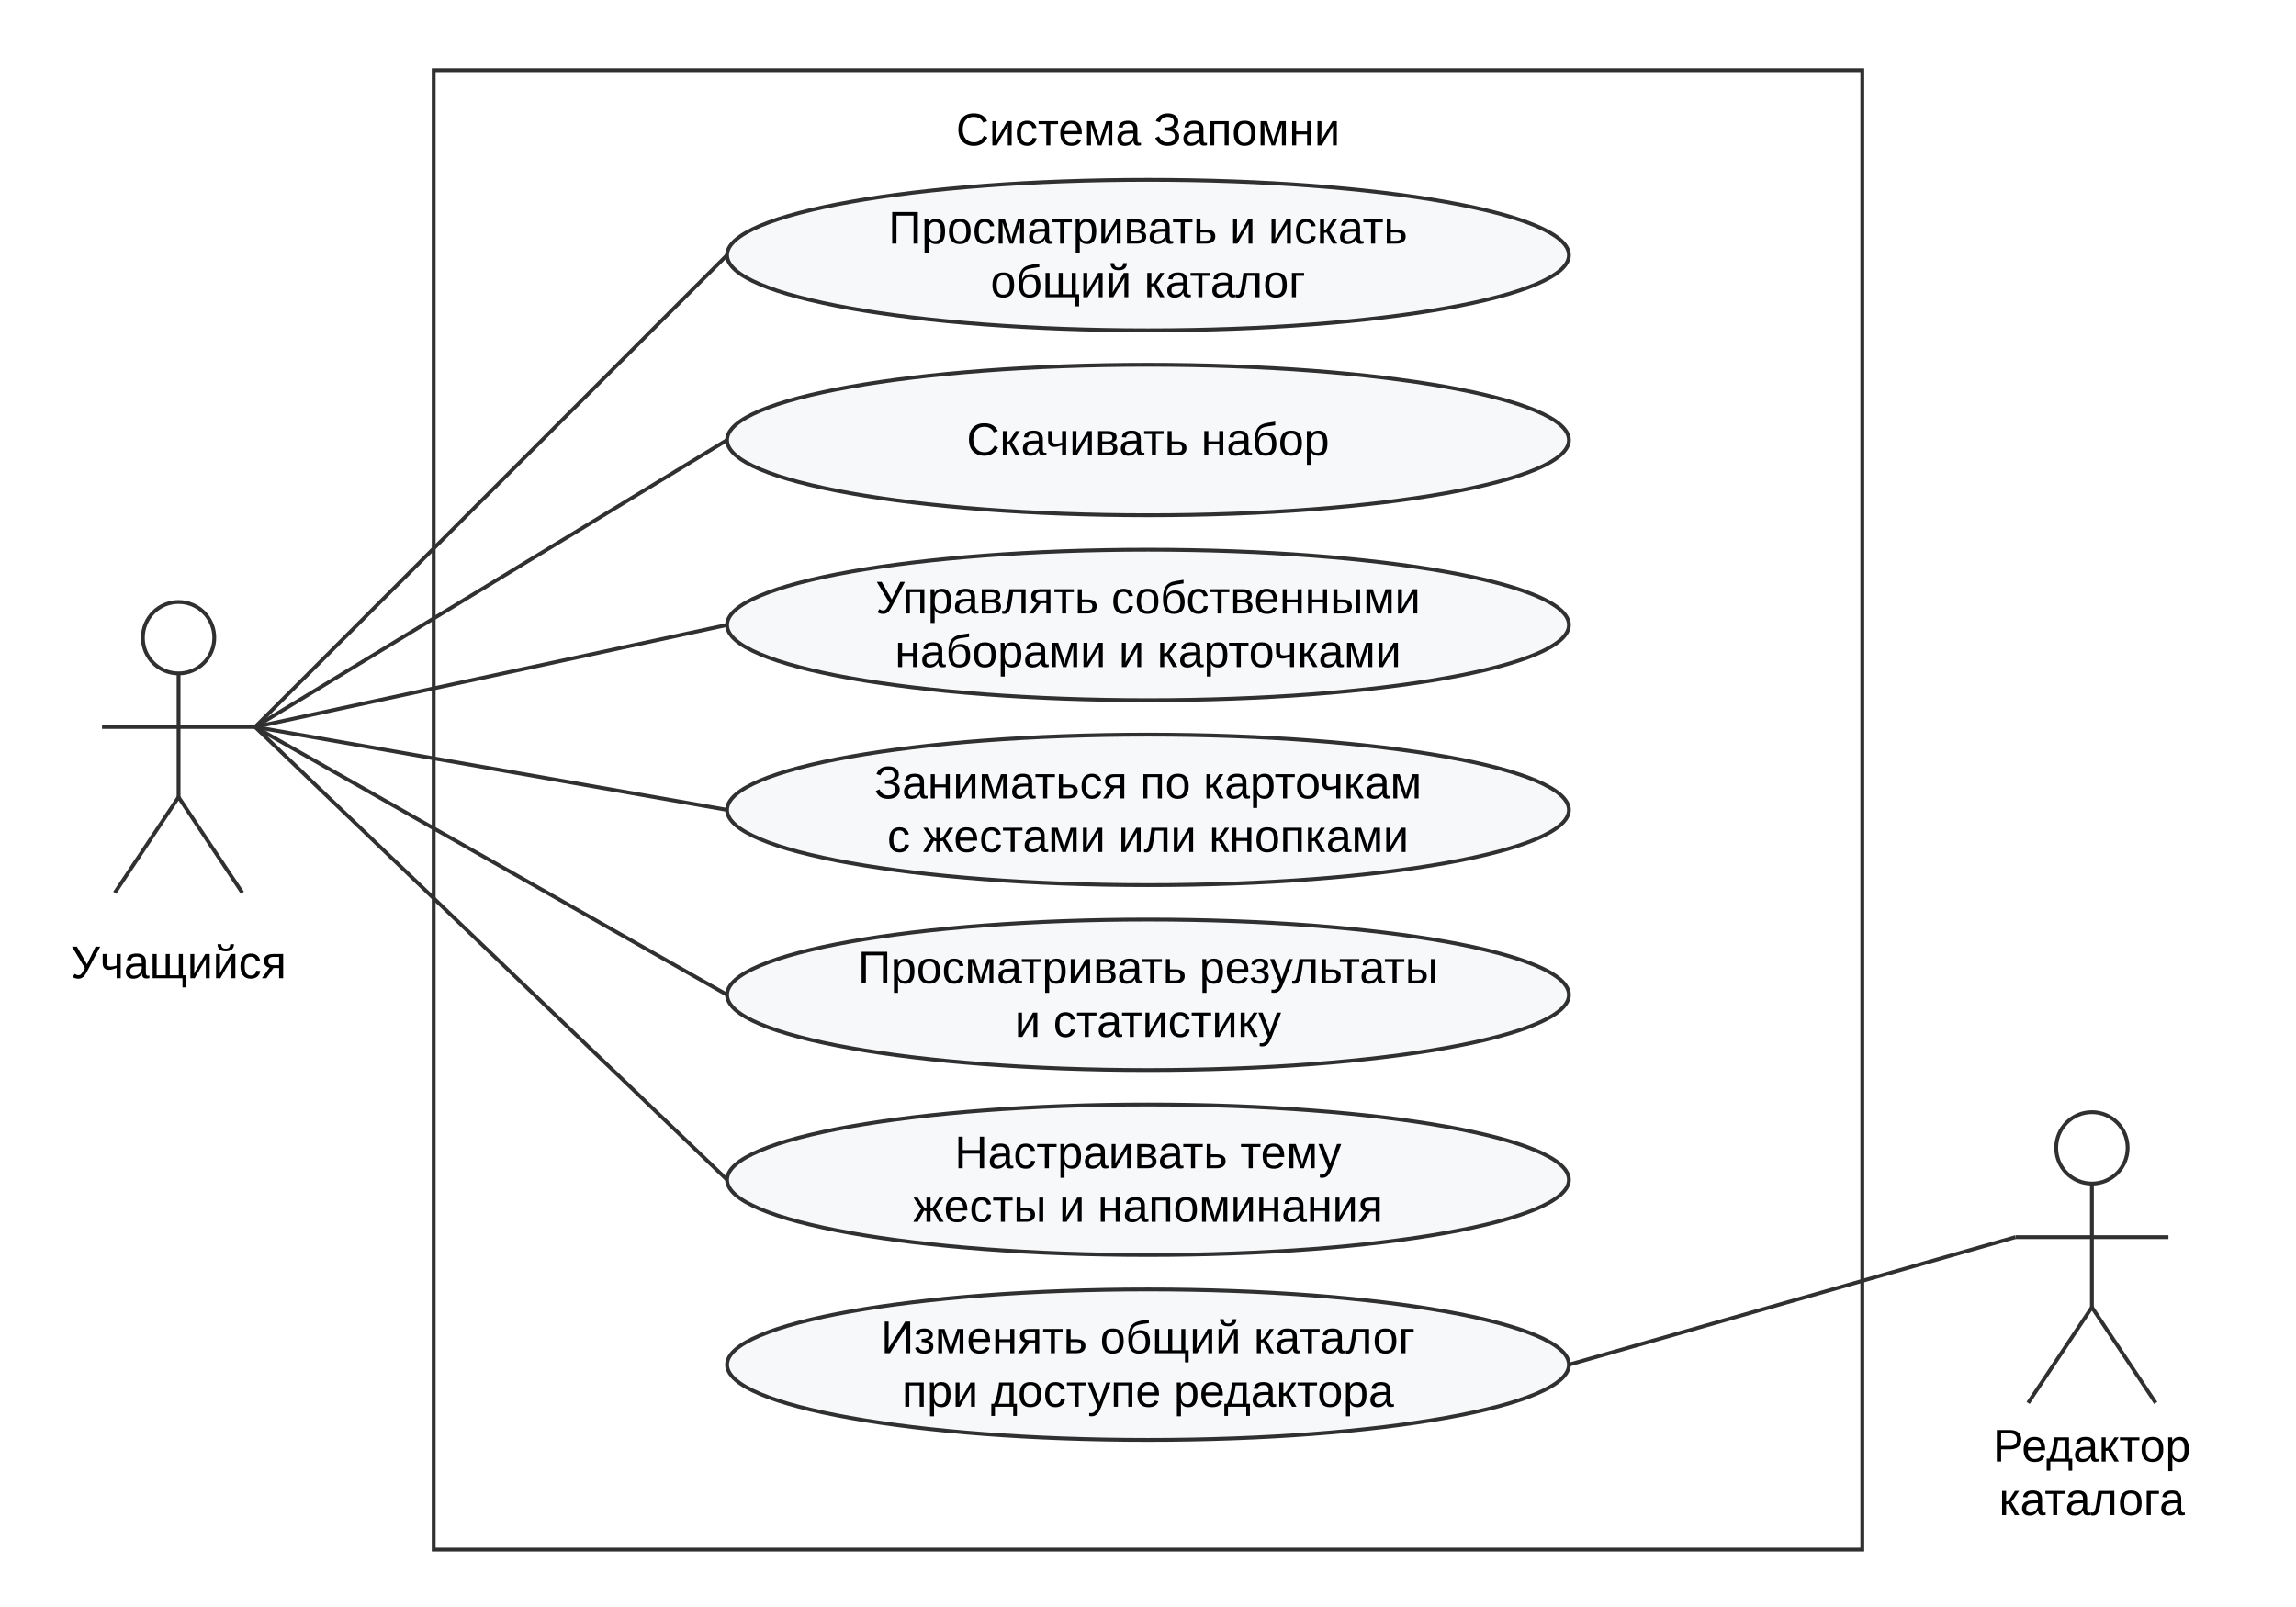
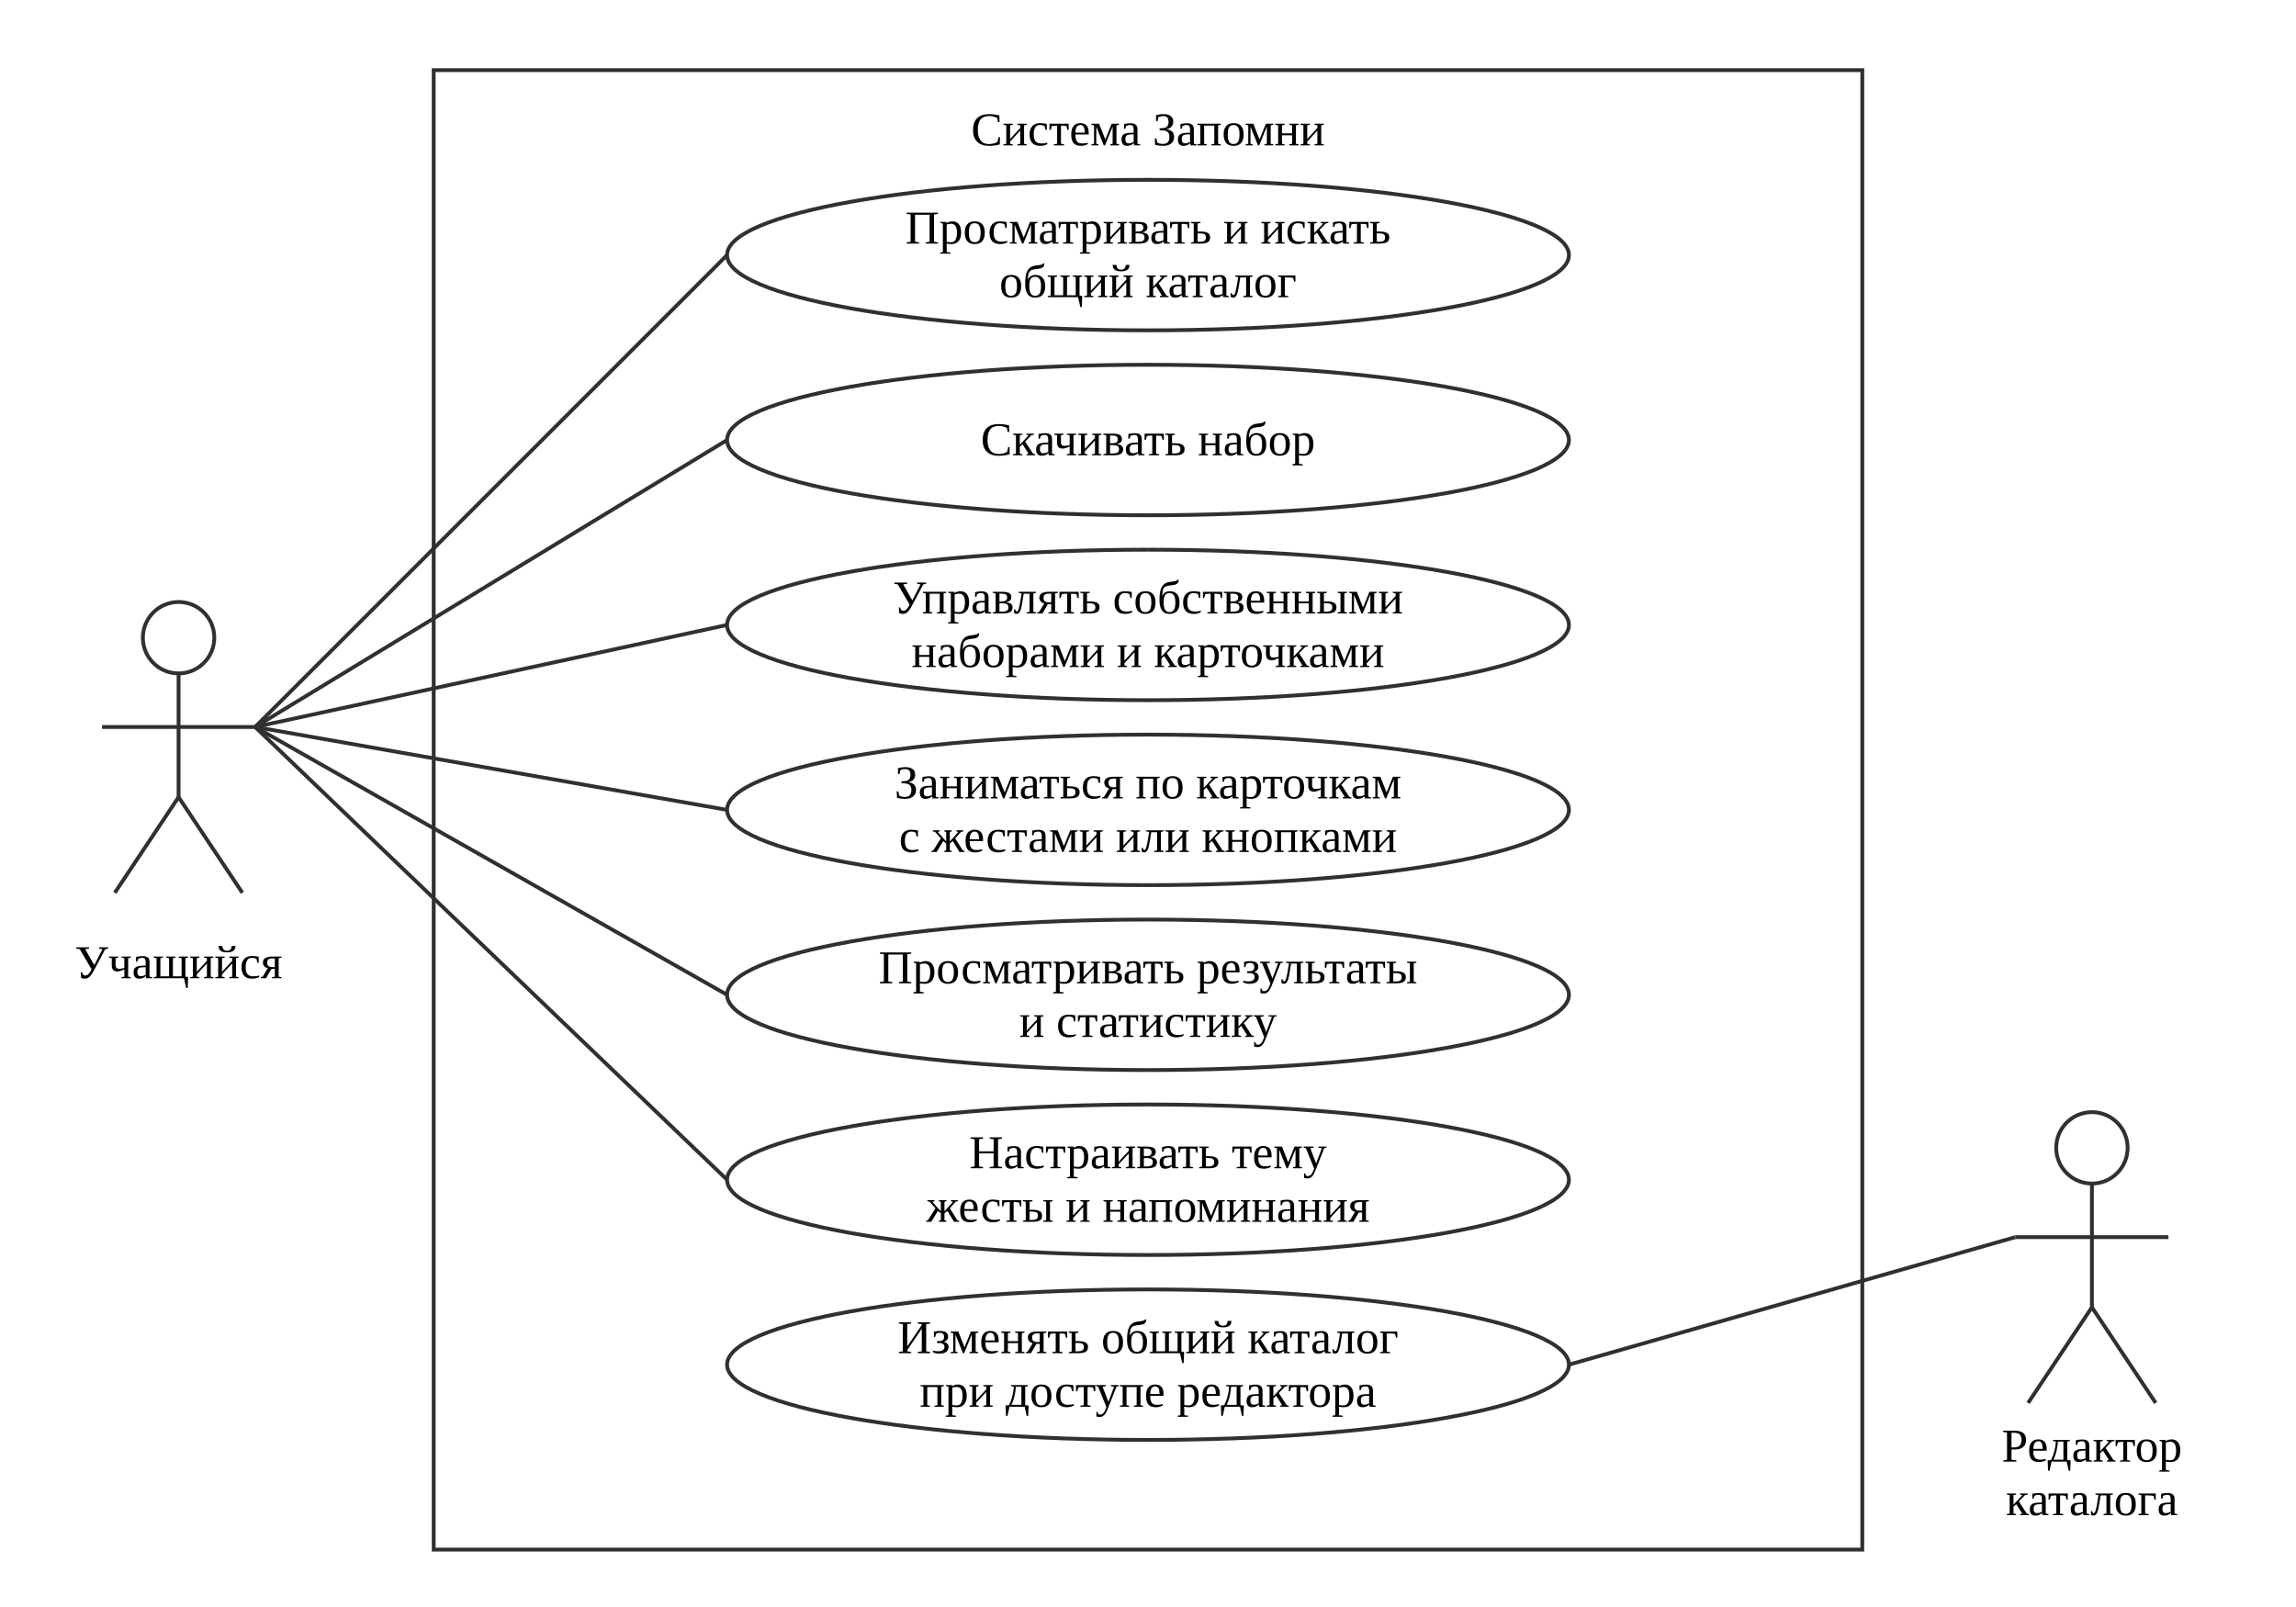
<svg xmlns="http://www.w3.org/2000/svg" width="1800" height="1260" viewBox="0 0 1800 1260">
  <rect width="1800" height="1260" fill="white" />
  <rect x="340" y="55" width="1120" height="1160" fill="none" stroke="#303030" stroke-width="3" />
-   <text x="900" y="114" font-family="Arial, sans-serif" font-size="36" text-anchor="middle" fill="black">Система Запомни</text>
+   <text x="900" y="114" font-family="Times New Roman, serif" font-size="37" text-anchor="middle" fill="black">Система Запомни</text>
  <circle cx="140" cy="500" r="28" fill="white" stroke="#303030" stroke-width="3" />
  <polyline points="140,528 140,625" fill="none" stroke="#303030" stroke-width="3" />
  <polyline points="80,570 200,570" fill="none" stroke="#303030" stroke-width="3" />
  <polyline points="90,700 140,625 190,700" fill="none" stroke="#303030" stroke-width="3" />
-   <text x="140" y="767" font-family="Arial, sans-serif" font-size="36" text-anchor="middle" fill="black">Учащийся</text>
+   <text x="140" y="767" font-family="Times New Roman, serif" font-size="37" text-anchor="middle" fill="black">Учащийся</text>
  <circle cx="1640" cy="900" r="28" fill="white" stroke="#303030" stroke-width="3" />
  <polyline points="1640,928 1640,1025" fill="none" stroke="#303030" stroke-width="3" />
  <polyline points="1580,970 1700,970" fill="none" stroke="#303030" stroke-width="3" />
  <polyline points="1590,1100 1640,1025 1690,1100" fill="none" stroke="#303030" stroke-width="3" />
-   <text x="1640" y="1146" font-family="Arial, sans-serif" font-size="36" text-anchor="middle" fill="black">Редактор</text>
-   <text x="1640" y="1188" font-family="Arial, sans-serif" font-size="36" text-anchor="middle" fill="black">каталога</text>
+   <text x="1640" y="1146" font-family="Times New Roman, serif" font-size="37" text-anchor="middle" fill="black">Редактор</text>
+   <text x="1640" y="1188" font-family="Times New Roman, serif" font-size="37" text-anchor="middle" fill="black">каталога</text>
  <polyline points="200,570 570,200" fill="none" stroke="#303030" stroke-width="3" />
-   <ellipse cx="900" cy="200" rx="330" ry="59" fill="#F6F8FA" stroke="#303030" stroke-width="3" />
-   <text x="900" y="191" font-family="Arial, sans-serif" font-size="36" text-anchor="middle" fill="black">Просматривать и искать</text>
-   <text x="900" y="233" font-family="Arial, sans-serif" font-size="36" text-anchor="middle" fill="black">общий каталог</text>
+   <ellipse cx="900" cy="200" rx="330" ry="59" fill="white" stroke="#303030" stroke-width="3" />
+   <text x="900" y="191" font-family="Times New Roman, serif" font-size="37" text-anchor="middle" fill="black">Просматривать и искать</text>
+   <text x="900" y="233" font-family="Times New Roman, serif" font-size="37" text-anchor="middle" fill="black">общий каталог</text>
  <polyline points="200,570 570,345" fill="none" stroke="#303030" stroke-width="3" />
-   <ellipse cx="900" cy="345" rx="330" ry="59" fill="#F6F8FA" stroke="#303030" stroke-width="3" />
-   <text x="900" y="357" font-family="Arial, sans-serif" font-size="36" text-anchor="middle" fill="black">Скачивать набор</text>
+   <ellipse cx="900" cy="345" rx="330" ry="59" fill="white" stroke="#303030" stroke-width="3" />
+   <text x="900" y="357" font-family="Times New Roman, serif" font-size="37" text-anchor="middle" fill="black">Скачивать набор</text>
  <polyline points="200,570 570,490" fill="none" stroke="#303030" stroke-width="3" />
-   <ellipse cx="900" cy="490" rx="330" ry="59" fill="#F6F8FA" stroke="#303030" stroke-width="3" />
-   <text x="900" y="481" font-family="Arial, sans-serif" font-size="36" text-anchor="middle" fill="black">Управлять собственными</text>
-   <text x="900" y="523" font-family="Arial, sans-serif" font-size="36" text-anchor="middle" fill="black">наборами и карточками</text>
+   <ellipse cx="900" cy="490" rx="330" ry="59" fill="white" stroke="#303030" stroke-width="3" />
+   <text x="900" y="481" font-family="Times New Roman, serif" font-size="37" text-anchor="middle" fill="black">Управлять собственными</text>
+   <text x="900" y="523" font-family="Times New Roman, serif" font-size="37" text-anchor="middle" fill="black">наборами и карточками</text>
  <polyline points="200,570 570,635" fill="none" stroke="#303030" stroke-width="3" />
-   <ellipse cx="900" cy="635" rx="330" ry="59" fill="#F6F8FA" stroke="#303030" stroke-width="3" />
-   <text x="900" y="626" font-family="Arial, sans-serif" font-size="36" text-anchor="middle" fill="black">Заниматься по карточкам</text>
-   <text x="900" y="668" font-family="Arial, sans-serif" font-size="36" text-anchor="middle" fill="black">с жестами или кнопками</text>
+   <ellipse cx="900" cy="635" rx="330" ry="59" fill="white" stroke="#303030" stroke-width="3" />
+   <text x="900" y="626" font-family="Times New Roman, serif" font-size="37" text-anchor="middle" fill="black">Заниматься по карточкам</text>
+   <text x="900" y="668" font-family="Times New Roman, serif" font-size="37" text-anchor="middle" fill="black">с жестами или кнопками</text>
  <polyline points="200,570 570,780" fill="none" stroke="#303030" stroke-width="3" />
-   <ellipse cx="900" cy="780" rx="330" ry="59" fill="#F6F8FA" stroke="#303030" stroke-width="3" />
-   <text x="900" y="771" font-family="Arial, sans-serif" font-size="36" text-anchor="middle" fill="black">Просматривать результаты</text>
-   <text x="900" y="813" font-family="Arial, sans-serif" font-size="36" text-anchor="middle" fill="black">и статистику</text>
+   <ellipse cx="900" cy="780" rx="330" ry="59" fill="white" stroke="#303030" stroke-width="3" />
+   <text x="900" y="771" font-family="Times New Roman, serif" font-size="37" text-anchor="middle" fill="black">Просматривать результаты</text>
+   <text x="900" y="813" font-family="Times New Roman, serif" font-size="37" text-anchor="middle" fill="black">и статистику</text>
  <polyline points="200,570 570,925" fill="none" stroke="#303030" stroke-width="3" />
-   <ellipse cx="900" cy="925" rx="330" ry="59" fill="#F6F8FA" stroke="#303030" stroke-width="3" />
-   <text x="900" y="916" font-family="Arial, sans-serif" font-size="36" text-anchor="middle" fill="black">Настраивать тему</text>
-   <text x="900" y="958" font-family="Arial, sans-serif" font-size="36" text-anchor="middle" fill="black">жесты и напоминания</text>
+   <ellipse cx="900" cy="925" rx="330" ry="59" fill="white" stroke="#303030" stroke-width="3" />
+   <text x="900" y="916" font-family="Times New Roman, serif" font-size="37" text-anchor="middle" fill="black">Настраивать тему</text>
+   <text x="900" y="958" font-family="Times New Roman, serif" font-size="37" text-anchor="middle" fill="black">жесты и напоминания</text>
  <polyline points="1580,970 1230,1070" fill="none" stroke="#303030" stroke-width="3" />
-   <ellipse cx="900" cy="1070" rx="330" ry="59" fill="#F6F8FA" stroke="#303030" stroke-width="3" />
-   <text x="900" y="1061" font-family="Arial, sans-serif" font-size="36" text-anchor="middle" fill="black">Изменять общий каталог</text>
-   <text x="900" y="1103" font-family="Arial, sans-serif" font-size="36" text-anchor="middle" fill="black">при доступе редактора</text>
+   <ellipse cx="900" cy="1070" rx="330" ry="59" fill="white" stroke="#303030" stroke-width="3" />
+   <text x="900" y="1061" font-family="Times New Roman, serif" font-size="37" text-anchor="middle" fill="black">Изменять общий каталог</text>
+   <text x="900" y="1103" font-family="Times New Roman, serif" font-size="37" text-anchor="middle" fill="black">при доступе редактора</text>
</svg>
